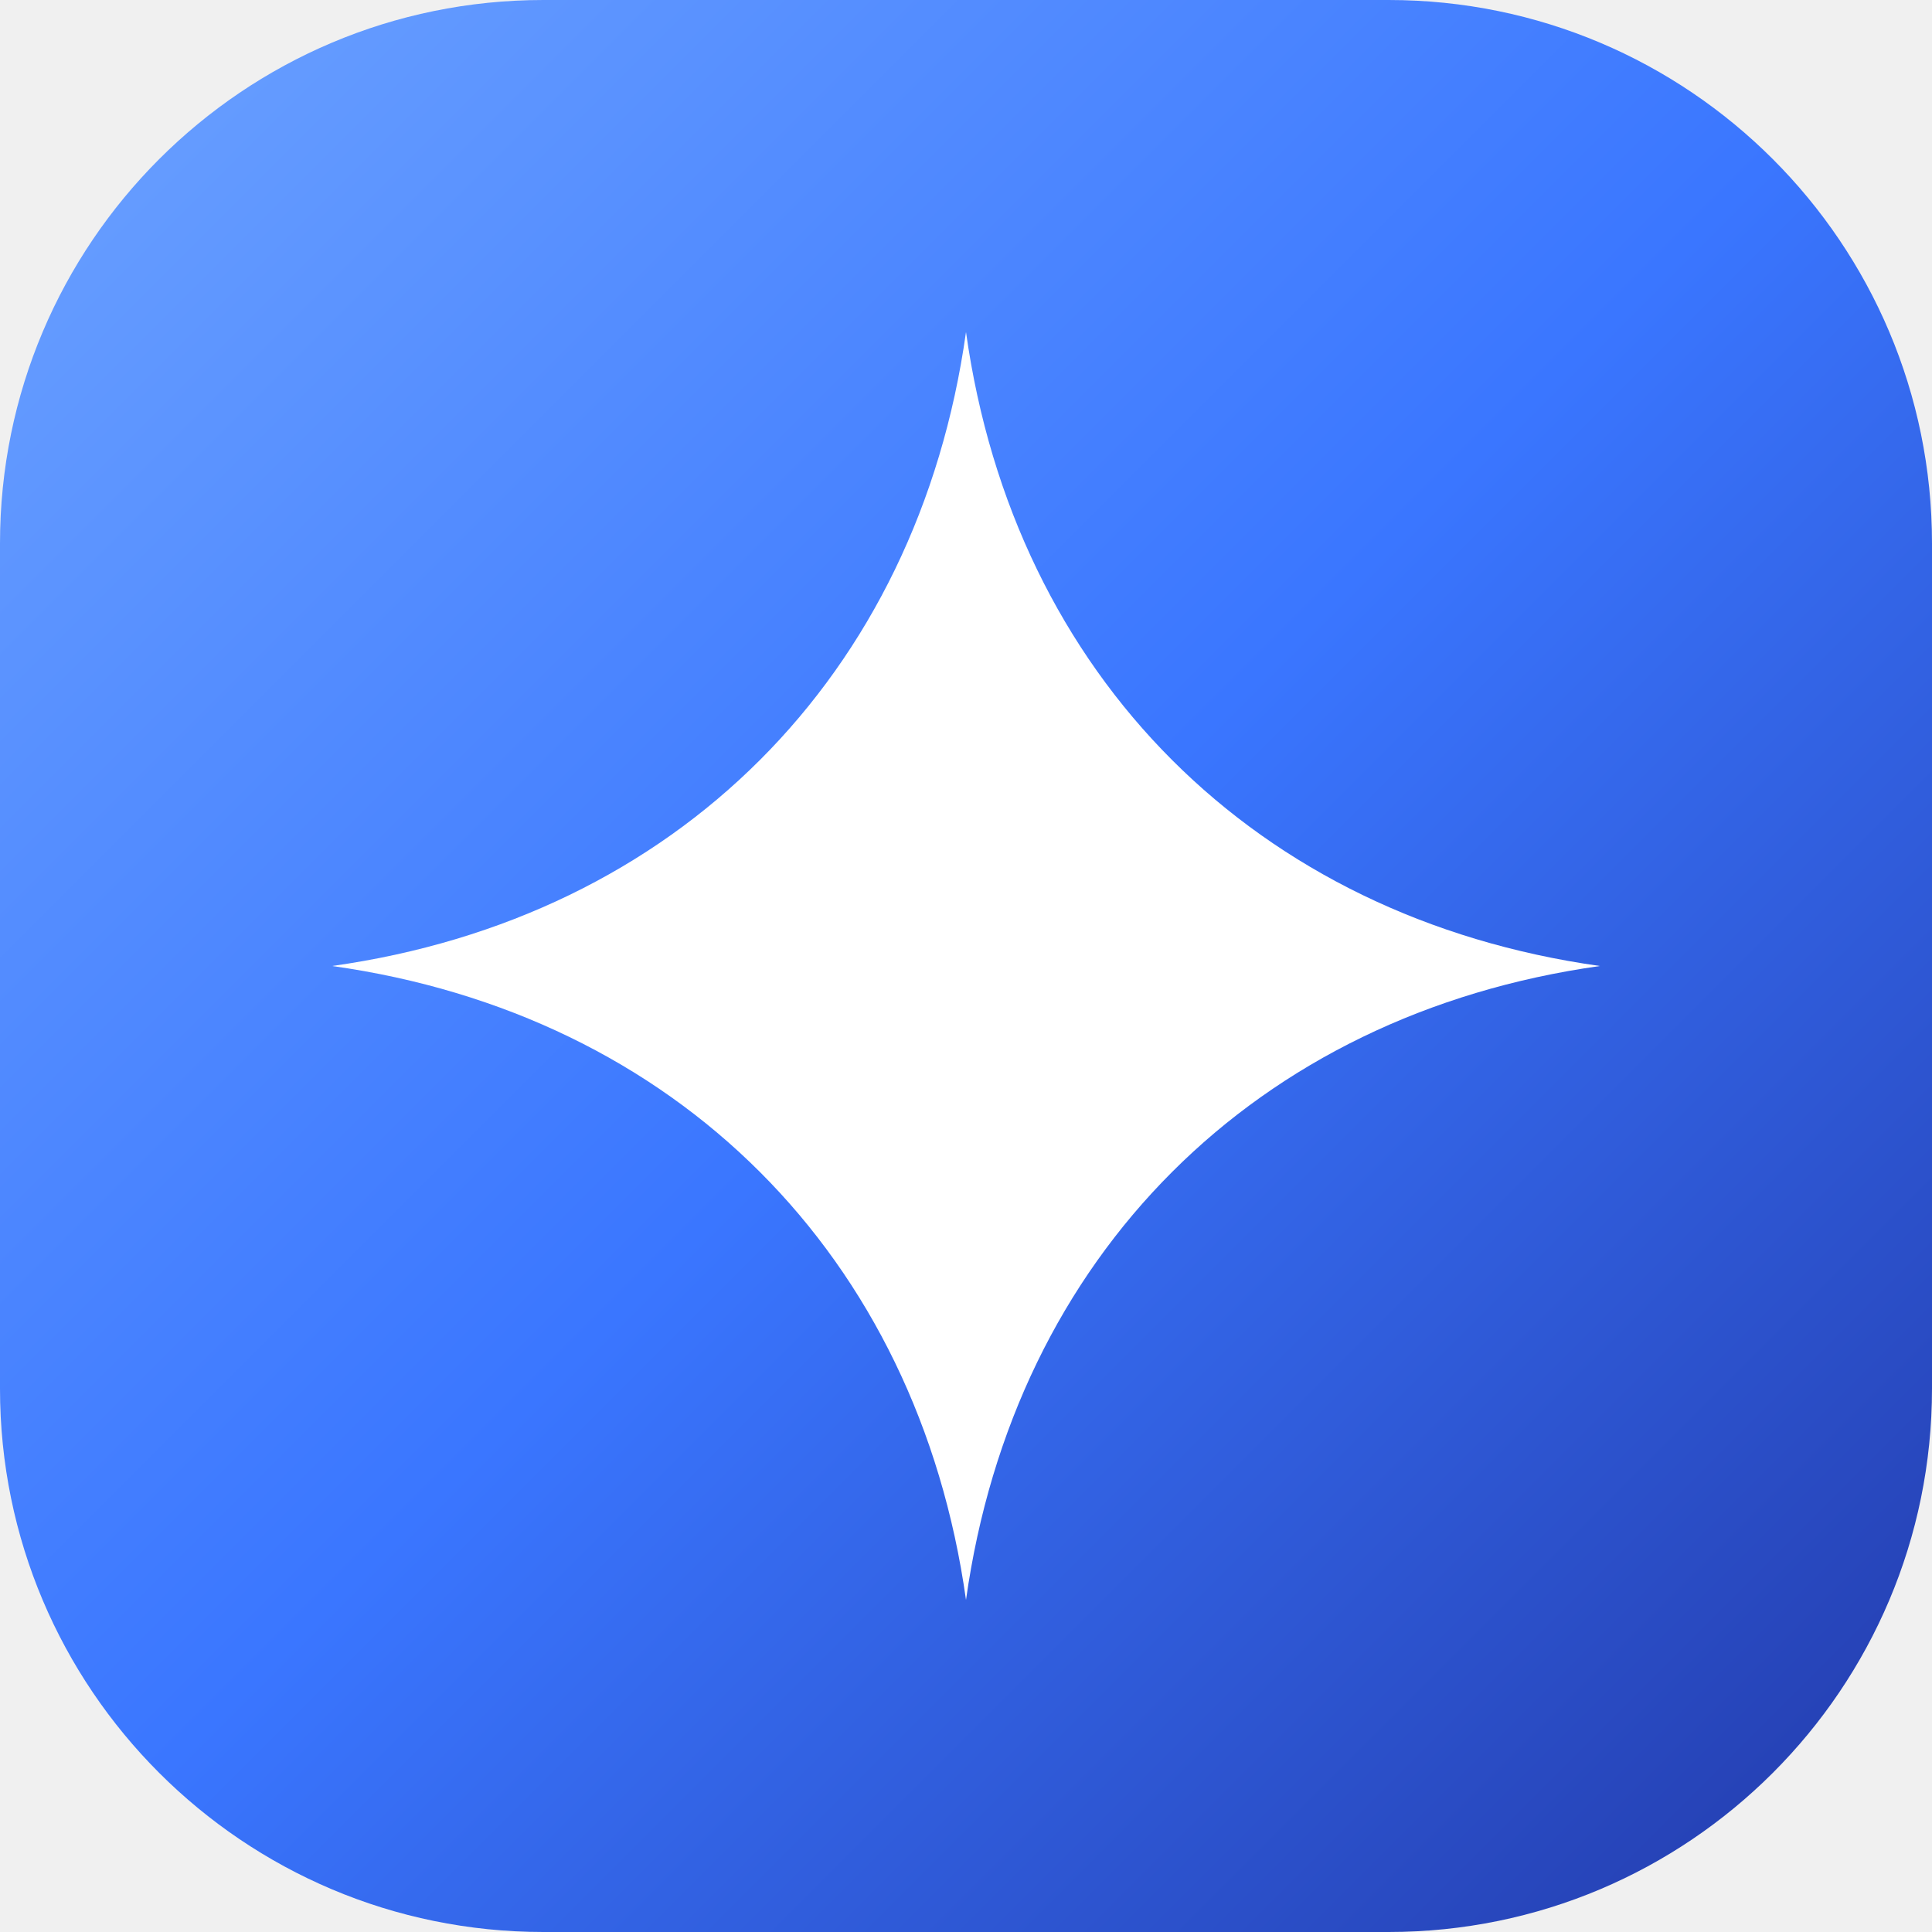
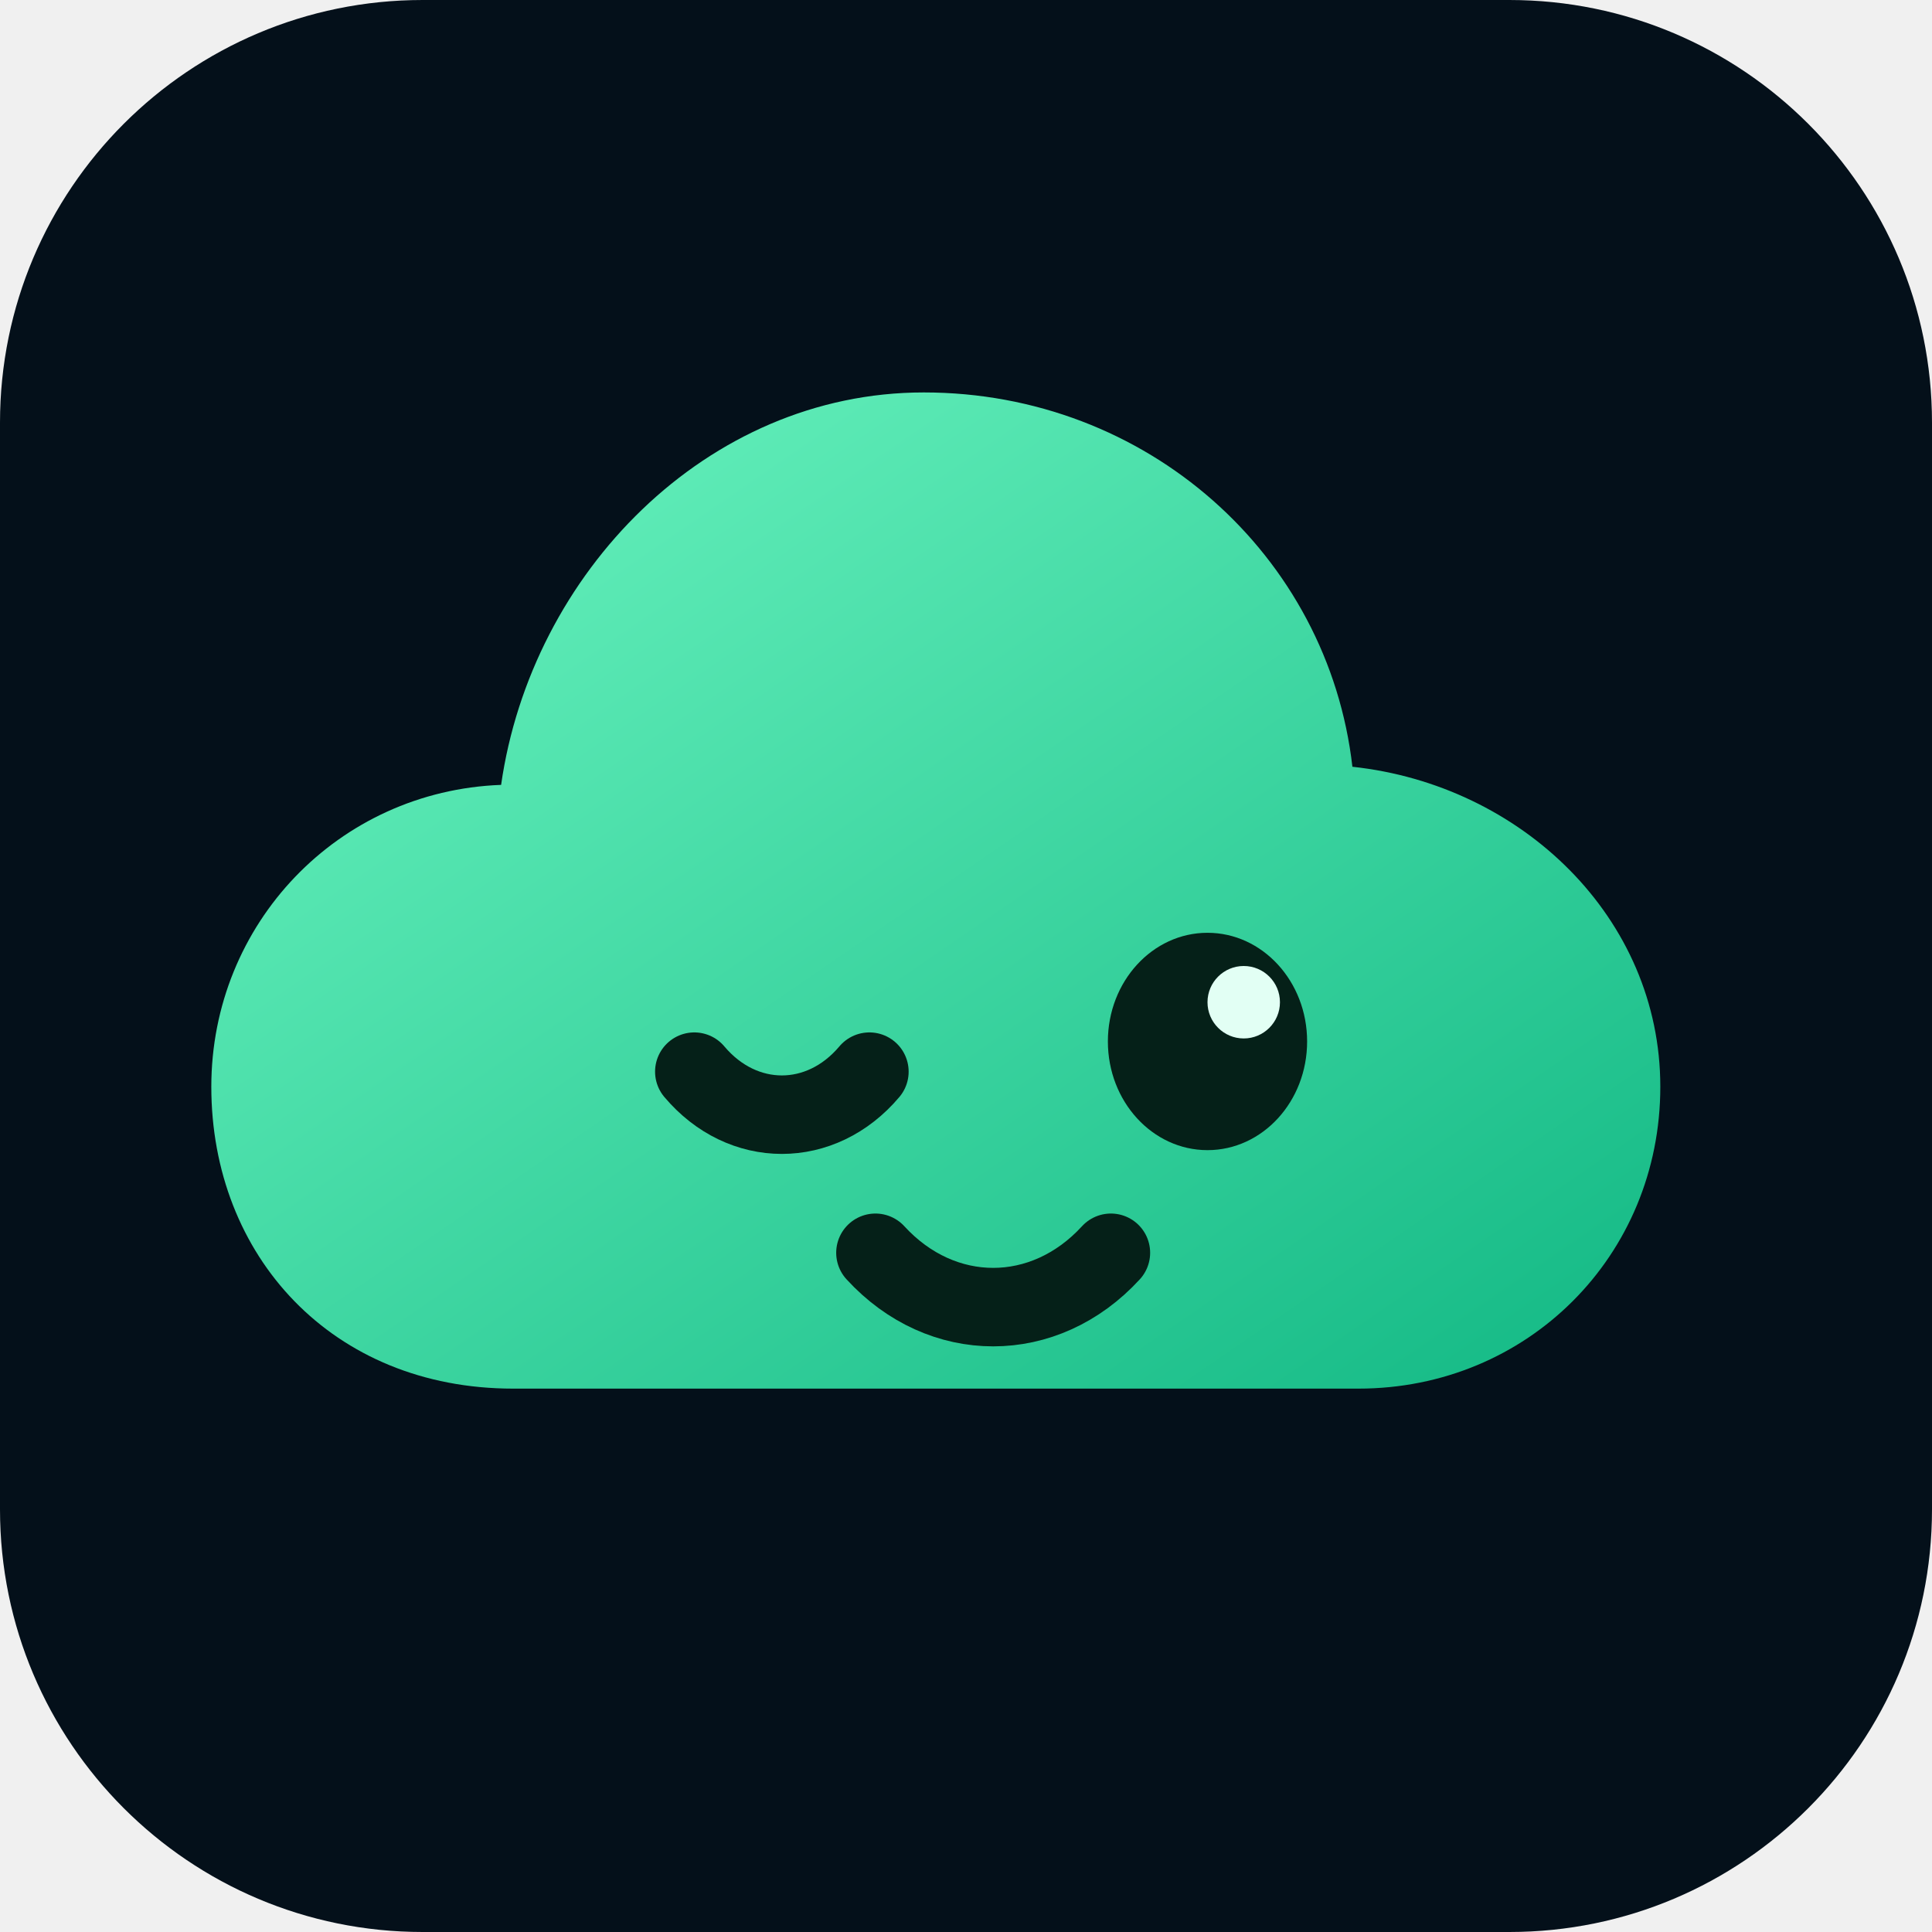
- <svg xmlns="http://www.w3.org/2000/svg" viewBox="0 0 32 32">
+ <svg xmlns="http://www.w3.org/2000/svg" viewBox="0 0 64 64">
  <defs>
-     <linearGradient id="g" x1="0" y1="0" x2="1" y2="1">
-       <stop offset="0" stop-color="#6da3ff" />
-       <stop offset=".5" stop-color="#3a76ff" />
-       <stop offset="1" stop-color="#2238a8" />
+     <linearGradient id="c" x1="0" y1="0" x2="1" y2="1">
+       <stop offset="0" stop-color="#6ff7c2" />
+       <stop offset="1" stop-color="#12b884" />
    </linearGradient>
  </defs>
-   <rect width="32" height="32" rx="9" fill="url(#g)" />
-   <path d="M16 5.5c.8 5.7 4.8 9.7 10.5 10.5-5.7.8-9.7 4.8-10.5 10.5C15.2 20.8 11.2 16.8 5.5 16 11.2 15.2 15.2 11.2 16 5.5Z" fill="#fff" />
+   <rect width="64" height="64" rx="14" fill="#04101a" />
+   <path d="M17 46c-6 0-10-4.4-10-10 0-5.4 4.2-9.8 9.6-10C17.6 19 23.4 13 30.6 13c7.4 0 13.4 5.4 14.2 12.4C50.4 26 55 30.4 55 36c0 5.6-4.4 10-10 10H17Z" fill="url(#c)" />
+   <path d="M23 35.5c1.6 1.9 4.2 1.9 5.8 0" fill="none" stroke="#052018" stroke-width="2.6" stroke-linecap="round" />
+   <ellipse cx="40" cy="34.5" rx="3.3" ry="3.6" fill="#052018" />
+   <circle cx="41.2" cy="33.2" r="1.2" fill="#e2fff4" />
+   <path d="M29 41.5c2.2 2.4 5.6 2.4 7.8 0" fill="none" stroke="#052018" stroke-width="2.6" stroke-linecap="round" />
</svg>
